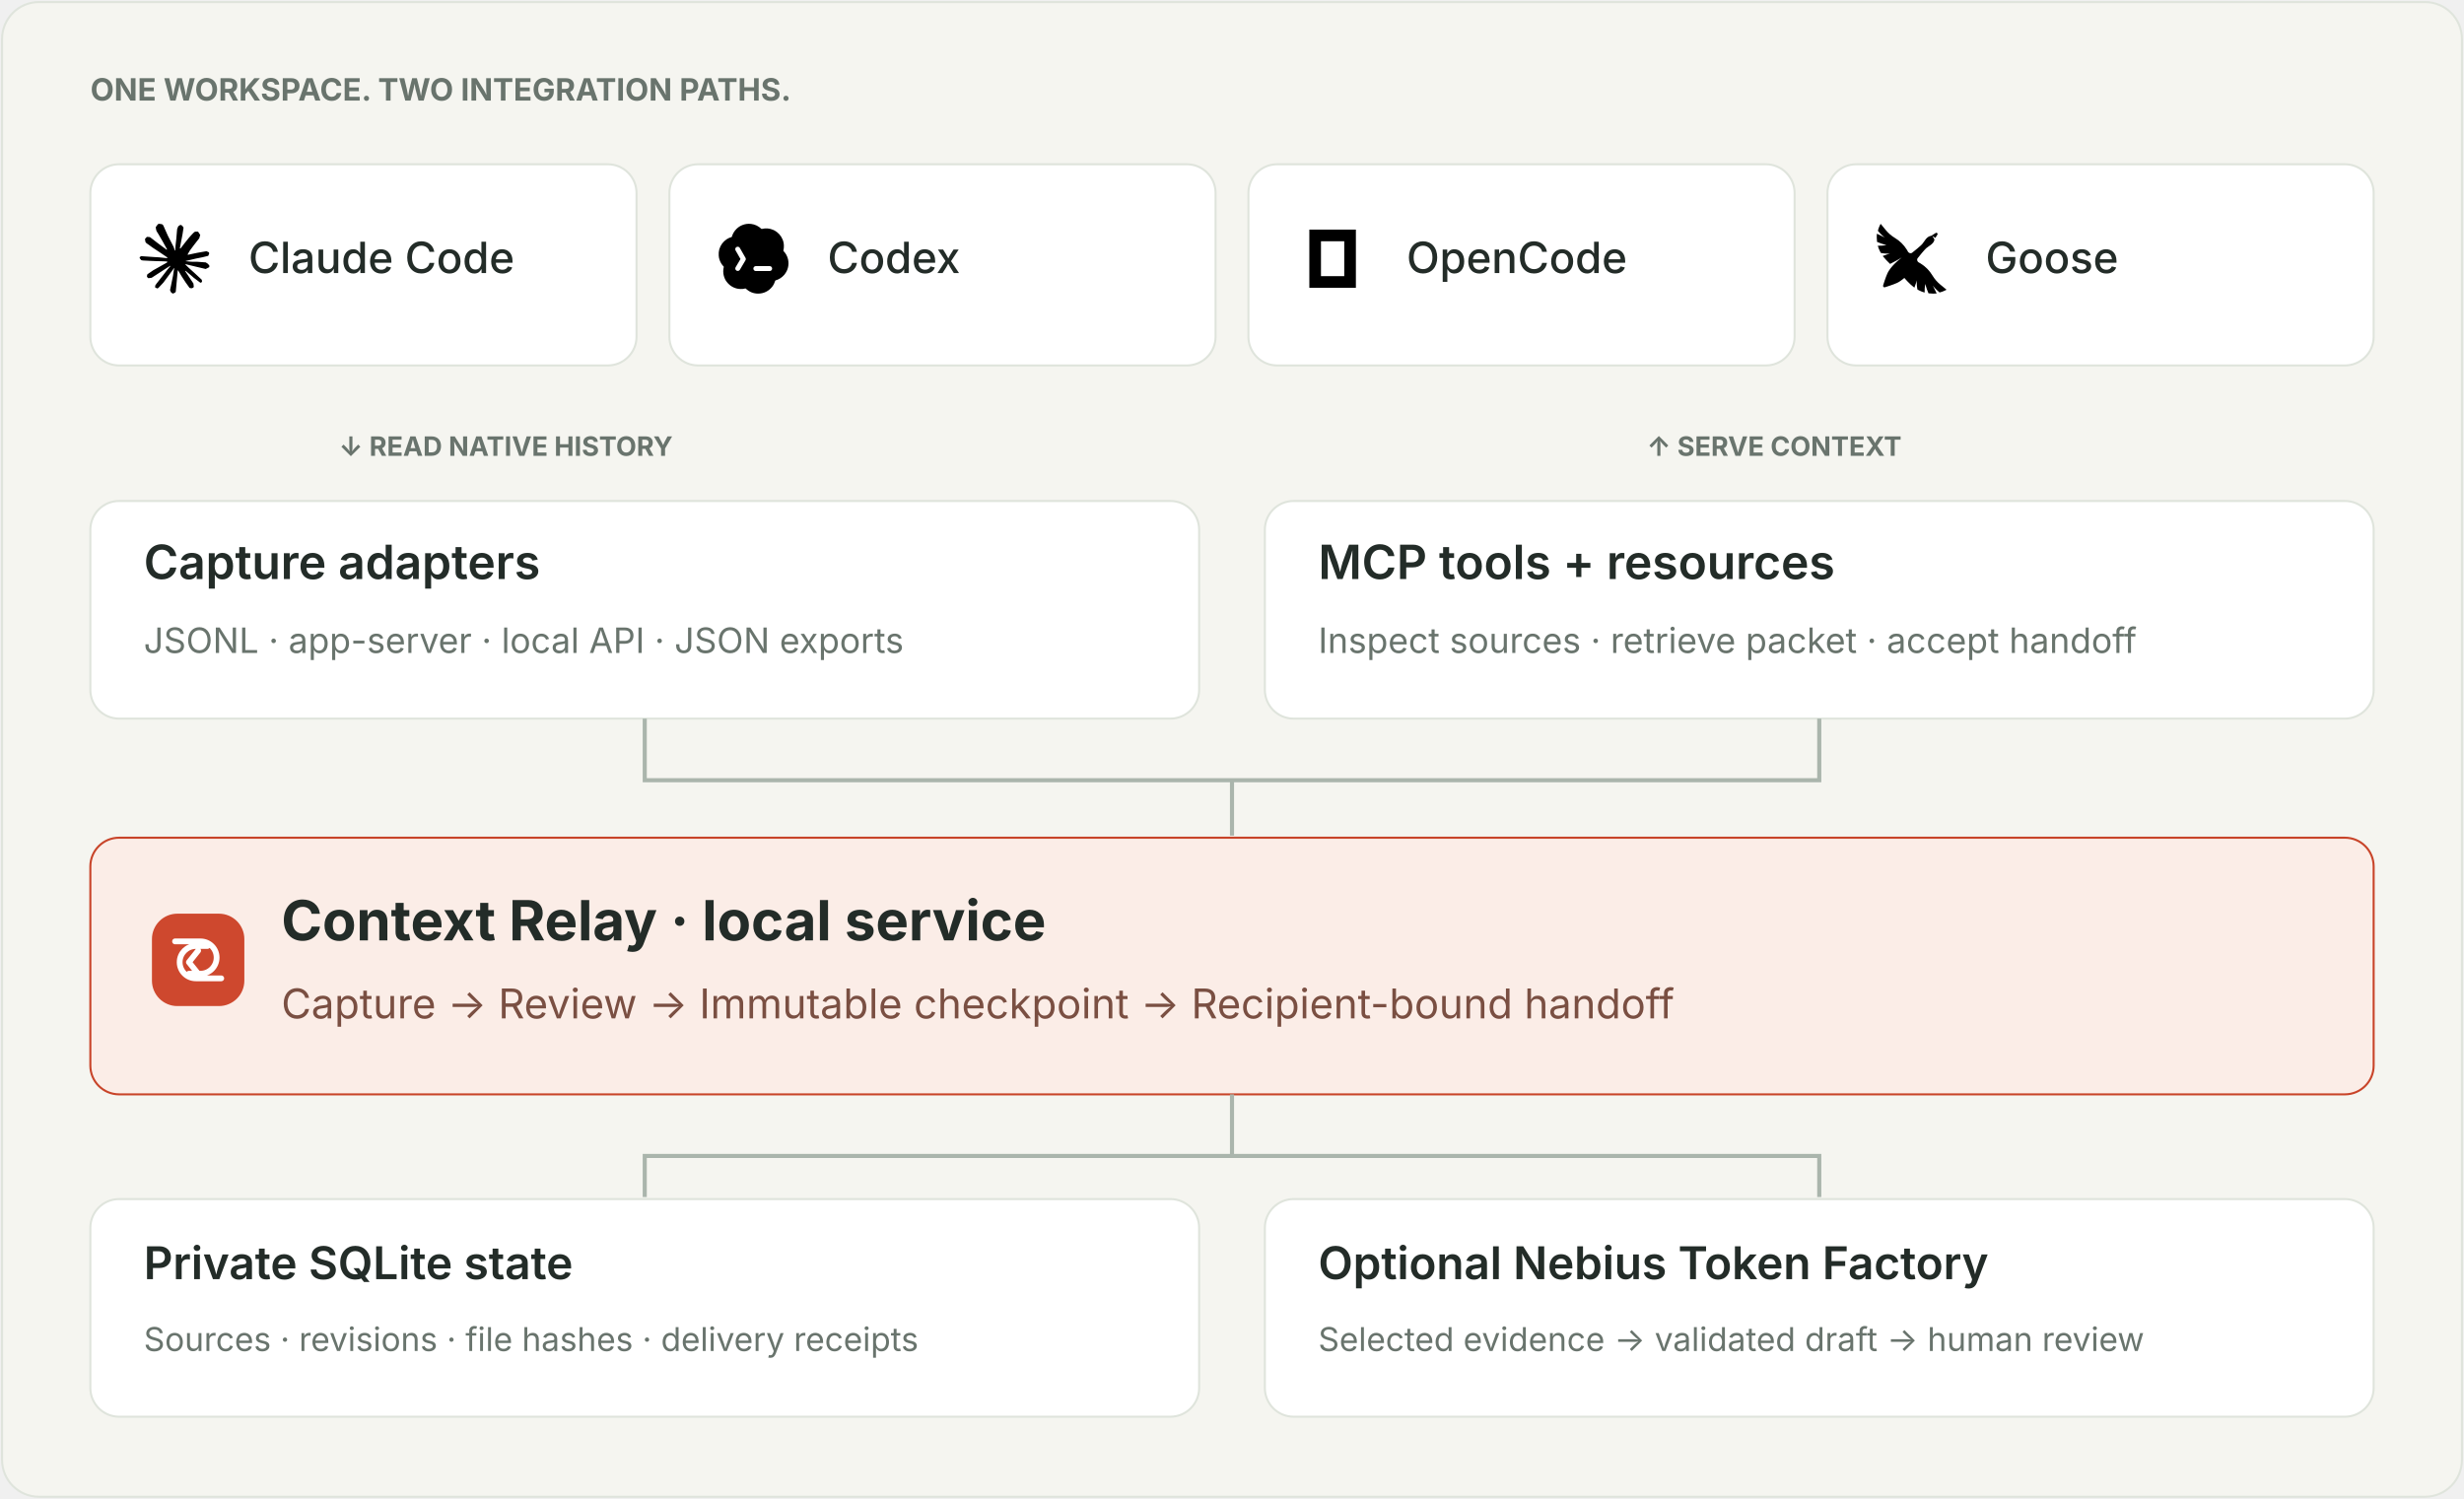
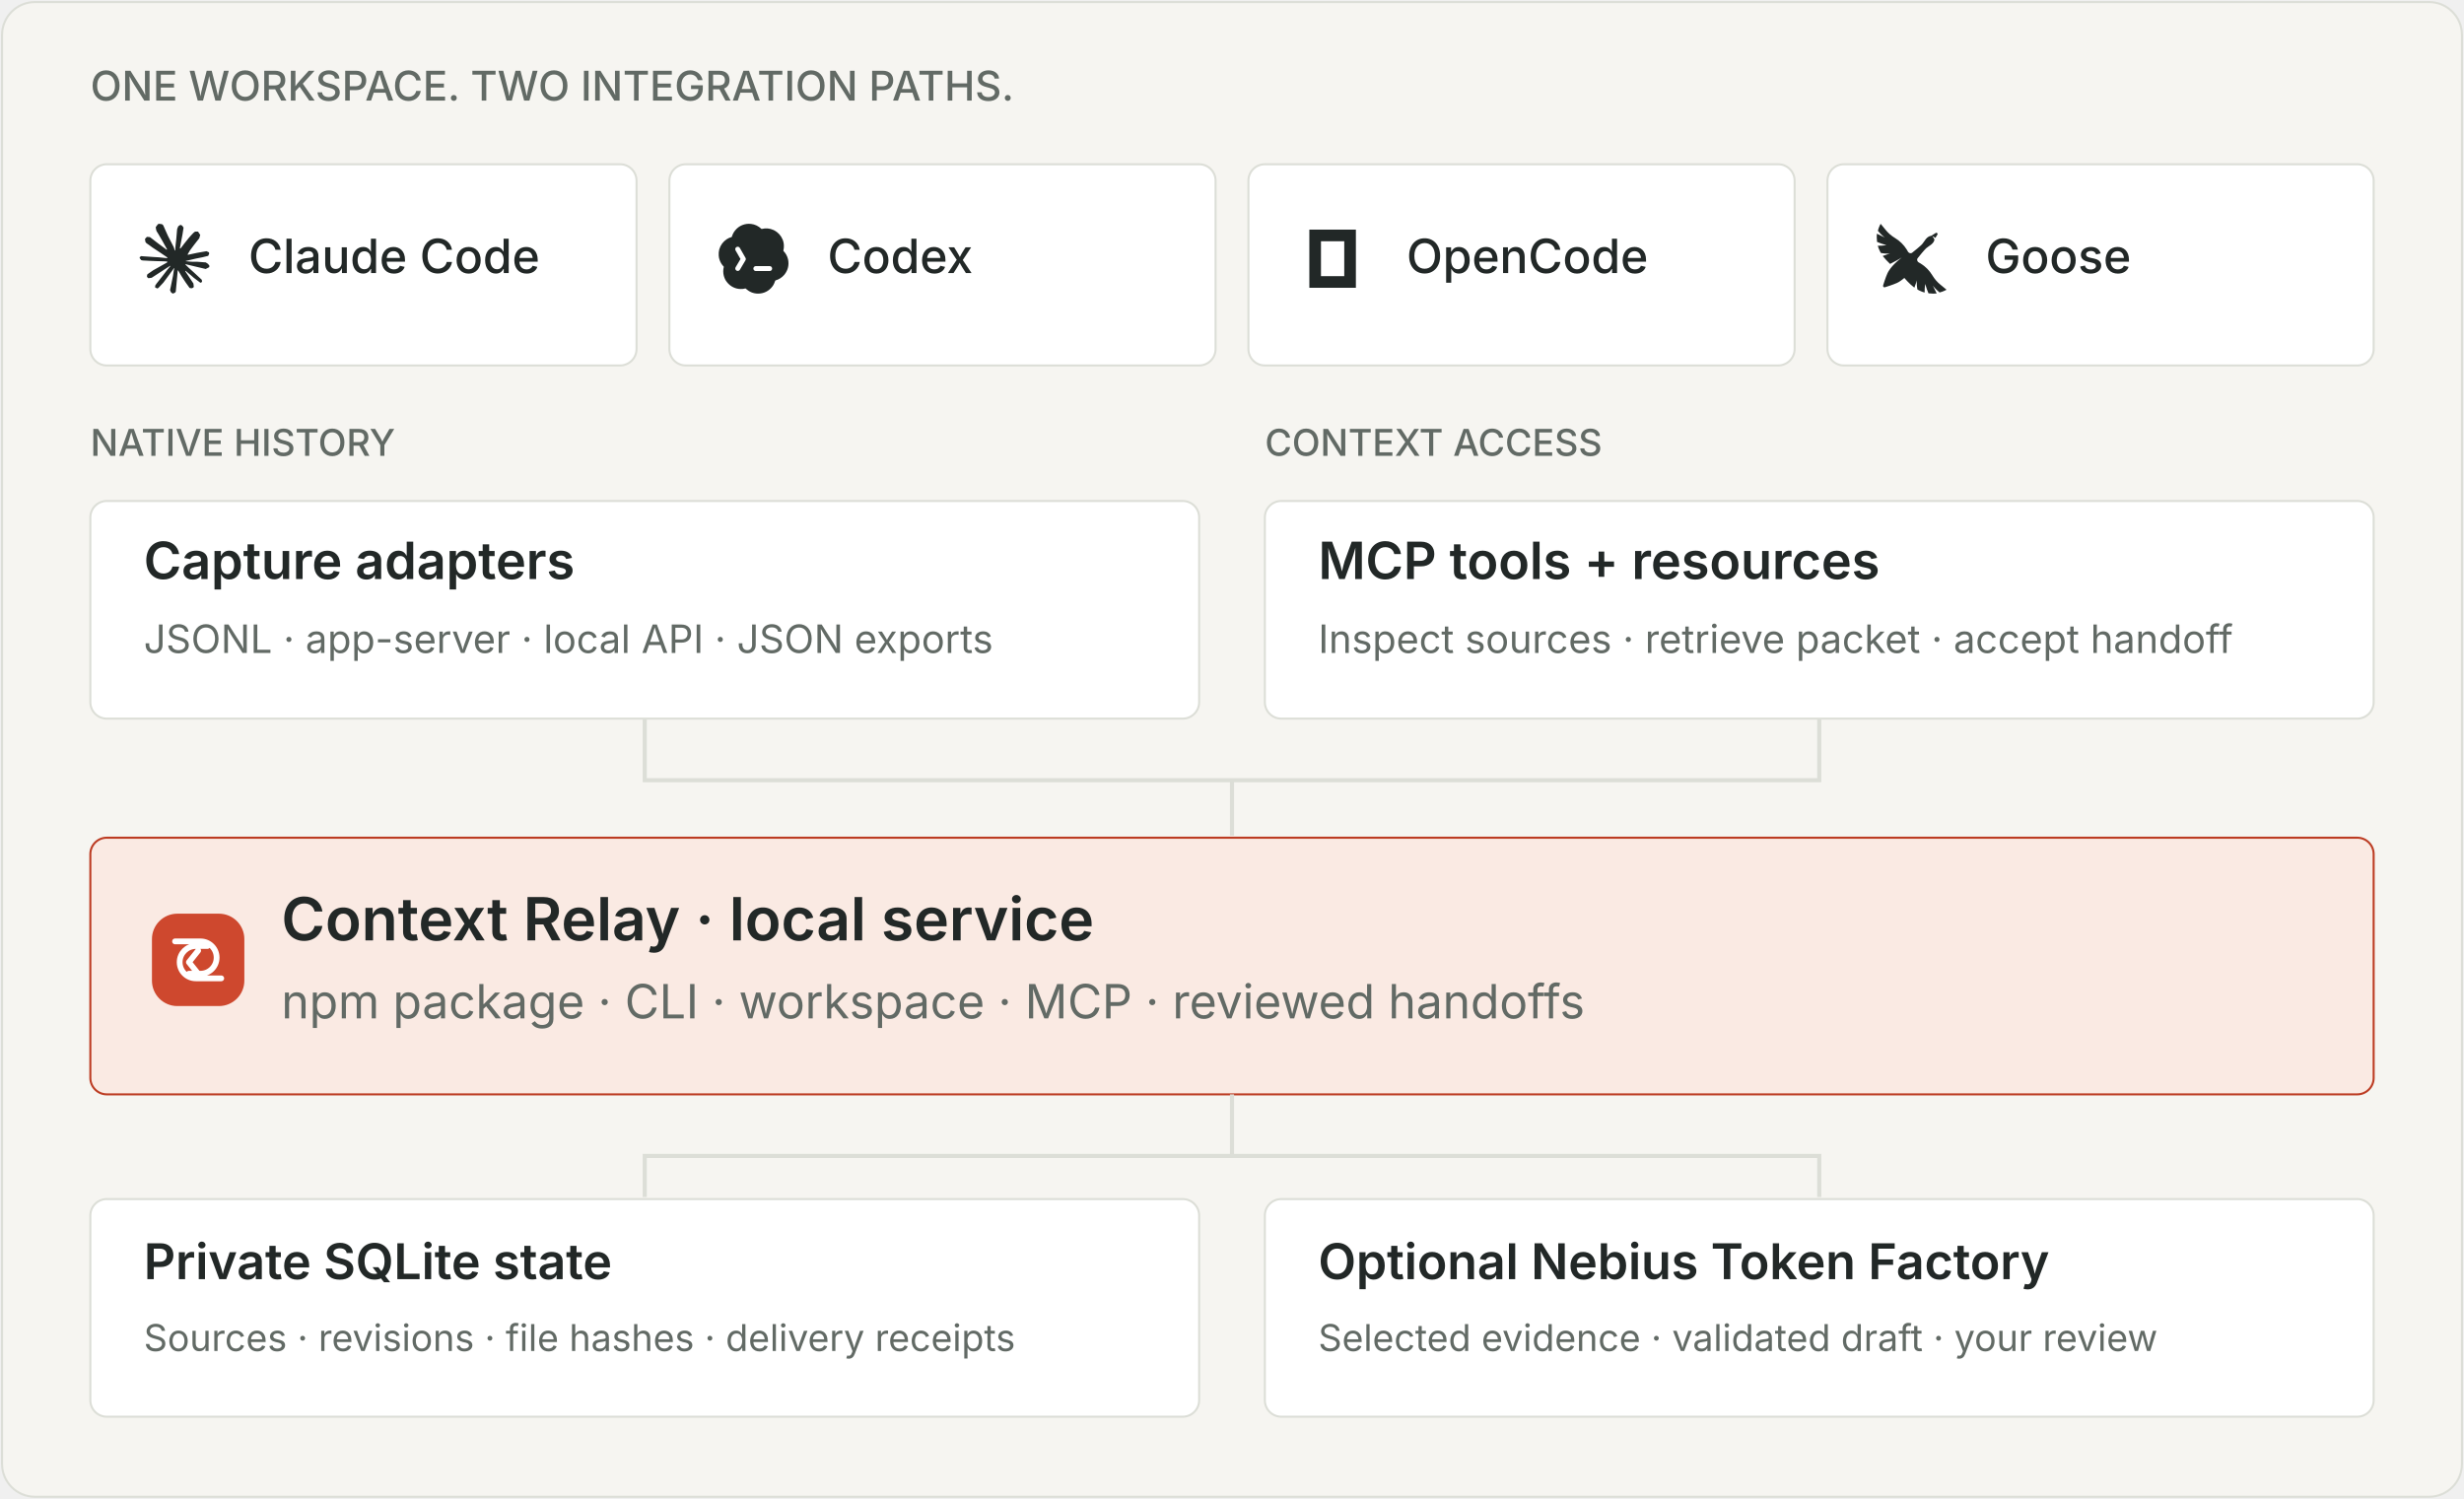
- <svg xmlns="http://www.w3.org/2000/svg" width="1200" height="730" viewBox="0 0 1200 730" role="img" aria-label="Architecture: harness capture adapters and MCP access meet in one local context service with SQLite and optional Nebius proposals.">
-   <rect x="1" y="1" width="1198" height="728" rx="18" fill="#f5f5f0" stroke="#dfe4dc" />
-   <text x="44" y="49" font-family="-apple-system, BlinkMacSystemFont, Segoe UI, sans-serif" font-size="15" fill="#69746d" font-weight="650">ONE WORKSPACE. TWO INTEGRATION PATHS.</text>
-   <rect x="44" y="80" width="266" height="98" rx="14" fill="#fff" stroke="#dfe4dc" />
-   <svg x="68" y="109" width="34" height="34" fill="currentColor" fill-rule="evenodd" style="flex:none;line-height:1" viewBox="0 0 24 24">
-     <path d="M4.709 15.955l4.72-2.647.08-.23-.08-.128H9.2l-.79-.048-2.698-.073-2.339-.097-2.266-.122-.571-.121L0 11.784l.055-.352.48-.321.686.06 1.52.103 2.278.158 1.652.097 2.449.255h.389l.055-.157-.134-.098-.103-.097-2.358-1.596-2.552-1.688-1.336-.972-.724-.491-.364-.462-.158-1.008.656-.722.881.06.225.061.893.686 1.908 1.476 2.491 1.833.365.304.145-.103.019-.073-.164-.274-1.355-2.446-1.446-2.49-.644-1.032-.17-.619a2.97 2.97 0 01-.104-.729L6.283.134 6.696 0l.996.134.42.364.62 1.414 1.002 2.229 1.555 3.03.456.898.243.832.091.255h.158V9.01l.128-1.706.237-2.095.23-2.695.08-.76.376-.91.747-.492.584.28.48.685-.067.444-.286 1.851-.559 2.903-.364 1.942h.212l.243-.242.985-1.306 1.652-2.064.73-.82.85-.904.547-.431h1.033l.76 1.129-.34 1.166-1.064 1.347-.881 1.142-1.264 1.7-.79 1.36.073.11.188-.02 2.856-.606 1.543-.28 1.841-.315.833.388.091.395-.328.807-1.969.486-2.309.462-3.439.813-.042.03.049.061 1.549.146.662.036h1.622l3.02.225.79.522.474.638-.079.485-1.215.62-1.64-.389-3.829-.91-1.312-.329h-.182v.11l1.093 1.068 2.006 1.81 2.509 2.33.127.578-.322.455-.34-.049-2.205-1.657-.851-.747-1.926-1.62h-.128v.17l.444.649 2.345 3.521.122 1.08-.17.353-.608.213-.668-.122-1.374-1.925-1.415-2.167-1.143-1.943-.14.08-.674 7.254-.316.37-.729.28-.607-.461-.322-.747.322-1.476.389-1.924.315-1.53.286-1.9.17-.632-.012-.042-.14.018-1.434 1.967-2.18 2.945-1.726 1.845-.414.164-.717-.37.067-.662.401-.589 2.388-3.036 1.44-1.882.93-1.086-.006-.158h-.055L4.132 18.56l-1.13.146-.487-.456.061-.746.231-.243 1.908-1.312-.006.006z" />
-   </svg>
-   <text x="121" y="133" font-family="-apple-system, BlinkMacSystemFont, Segoe UI, sans-serif" font-size="21" fill="#232c28" font-weight="550">Claude Code</text>
-   <rect x="326" y="80" width="266" height="98" rx="14" fill="#fff" stroke="#dfe4dc" />
-   <svg x="350" y="109" width="34" height="34" fill="currentColor" fill-rule="evenodd" style="flex:none;line-height:1" viewBox="0 0 24 24">
-     <path clip-rule="evenodd" d="M8.086.457a6.105 6.105 0 013.046-.415c1.333.153 2.521.72 3.564 1.7a.117.117 0 00.107.029c1.408-.346 2.762-.224 4.061.366l.063.03.154.076c1.357.703 2.33 1.77 2.918 3.198.278.679.418 1.388.421 2.126a5.655 5.655 0 01-.18 1.631.167.167 0 00.04.155 5.982 5.982 0 011.578 2.891c.385 1.901-.01 3.615-1.183 5.14l-.182.22a6.063 6.063 0 01-2.934 1.851.162.162 0 00-.108.102c-.255.736-.511 1.364-.987 1.992-1.199 1.582-2.962 2.462-4.948 2.451-1.583-.008-2.986-.587-4.21-1.736a.145.145 0 00-.14-.032c-.518.167-1.04.191-1.604.185a5.924 5.924 0 01-2.595-.622 6.058 6.058 0 01-2.146-1.781c-.203-.269-.404-.522-.551-.821a7.74 7.74 0 01-.495-1.283 6.11 6.11 0 01-.017-3.064.166.166 0 00.008-.074.115.115 0 00-.037-.064 5.958 5.958 0 01-1.38-2.202 5.196 5.196 0 01-.333-1.589 6.915 6.915 0 01.188-2.132c.45-1.484 1.309-2.648 2.577-3.493.282-.188.55-.334.802-.438.286-.12.573-.22.861-.304a.129.129 0 00.087-.087A6.016 6.016 0 015.635 2.31C6.315 1.464 7.132.846 8.086.457zm-.804 7.85a.848.848 0 00-1.473.842l1.694 2.965-1.688 2.848a.849.849 0 001.46.864l1.94-3.272a.849.849 0 00.007-.854l-1.94-3.393zm5.446 6.24a.849.849 0 000 1.695h4.848a.849.849 0 000-1.696h-4.848z" />
-   </svg>
-   <text x="403" y="133" font-family="-apple-system, BlinkMacSystemFont, Segoe UI, sans-serif" font-size="21" fill="#232c28" font-weight="550">Codex</text>
-   <rect x="608" y="80" width="266" height="98" rx="14" fill="#fff" stroke="#dfe4dc" />
-   <svg x="632" y="109" width="34" height="34" fill="currentColor" fill-rule="evenodd" style="flex:none;line-height:1" viewBox="0 0 24 24">
-     <path d="M16 6H8v12h8V6zm4 16H4V2h16v20z" />
-   </svg>
-   <text x="685" y="133" font-family="-apple-system, BlinkMacSystemFont, Segoe UI, sans-serif" font-size="21" fill="#232c28" font-weight="550">OpenCode</text>
-   <rect x="890" y="80" width="266" height="98" rx="14" fill="#fff" stroke="#dfe4dc" />
-   <svg x="914" y="109" width="34" height="34" fill="currentColor" fill-rule="evenodd" style="flex:none;line-height:1" viewBox="0 0 24 24">
-     <path d="M21.595 23.61c1.167-.254 2.405-.944 2.405-.944l-2.167-1.784a12.124 12.124 0 01-2.695-3.131 12.127 12.127 0 00-3.97-4.049l-.794-.462a1.115 1.115 0 01-.488-.815.844.844 0 01.154-.575c.413-.582 2.548-3.115 2.94-3.44.503-.416 1.065-.762 1.586-1.159.074-.056.148-.112.221-.17.003-.002.007-.004.009-.007.167-.131.325-.272.45-.438.453-.524.563-.988.59-1.193-.061-.197-.244-.639-.753-1.148.319.02.705.272 1.056.569.235-.376.481-.773.727-1.171.165-.266-.08-.465-.086-.471h-.001V3.22c-.007-.007-.206-.25-.471-.086-.567.35-1.134.702-1.639 1.021 0 0-.597-.012-1.305.599a2.464 2.464 0 00-.438.45l-.007.009c-.058.072-.114.147-.17.221-.397.521-.743 1.083-1.16 1.587-.323.391-2.857 2.526-3.44 2.94a.842.842 0 01-.574.153 1.115 1.115 0 01-.815-.488l-.462-.794a12.123 12.123 0 00-4.049-3.97 12.133 12.133 0 01-3.13-2.695L1.332 0S.643 1.238.39 2.405c.352.428 1.27 1.49 2.34 2.302C1.58 4.167.73 3.75.06 3.4c-.103.765-.063 1.92.043 2.816.726.317 1.961.806 3.219 1.066-1.006.236-2.11.278-2.961.262.15.554.358 1.119.64 1.688.119.263.25.52.39.77.452.125 2.222.383 3.164.171l-2.51.897a27.776 27.776 0 002.544 2.726c2.031-1.092 2.494-1.241 4.018-2.238-2.467 2.008-3.108 2.828-3.8 3.67l-.483.678c-.25.351-.469.725-.65 1.117-.61 1.31-1.47 4.1-1.47 4.1-.154.486.202.842.674.674 0 0 2.79-.861 4.1-1.47.392-.182.766-.4 1.118-.65l.677-.483c.227-.187.453-.37.701-.586 0 0 1.705 2.02 3.458 3.349l.896-2.511c-.211.942.046 2.712.17 3.163.252.142.509.272.772.392.569.28 1.134.49 1.688.64-.016-.853.026-1.956.261-2.962.26 1.258.75 2.493 1.067 3.219.895.106 2.051.146 2.816.043a73.87 73.87 0 01-1.308-2.67c.811 1.07 1.874 1.988 2.302 2.34h-.001z" />
-   </svg>
-   <text x="967" y="133" font-family="-apple-system, BlinkMacSystemFont, Segoe UI, sans-serif" font-size="21" fill="#232c28" font-weight="550">Goose</text>
-   <text x="165" y="222" font-family="-apple-system, BlinkMacSystemFont, Segoe UI, sans-serif" font-size="13" fill="#69746d" font-weight="650">↓ READ NATIVE HISTORY</text>
-   <text x="802" y="222" font-family="-apple-system, BlinkMacSystemFont, Segoe UI, sans-serif" font-size="13" fill="#69746d" font-weight="650">↑ SERVE CONTEXT</text>
-   <rect x="44" y="244" width="540" height="106" rx="14" fill="#fff" stroke="#dfe4dc" />
-   <rect x="616" y="244" width="540" height="106" rx="14" fill="#fff" stroke="#dfe4dc" />
-   <text x="70" y="282" font-family="-apple-system, BlinkMacSystemFont, Segoe UI, sans-serif" font-size="23" fill="#232c28" font-weight="600">Capture adapters</text>
-   <text x="70" y="318" font-family="-apple-system, BlinkMacSystemFont, Segoe UI, sans-serif" font-size="17" fill="#69746d" font-weight="400">JSONL · app-server · local API · JSON exports</text>
-   <text x="642" y="282" font-family="-apple-system, BlinkMacSystemFont, Segoe UI, sans-serif" font-size="23" fill="#232c28" font-weight="600">MCP tools + resources</text>
-   <text x="642" y="318" font-family="-apple-system, BlinkMacSystemFont, Segoe UI, sans-serif" font-size="17" fill="#69746d" font-weight="400">Inspect sources · retrieve packet · accept handoff</text>
-   <path d="M314 350v30h572v-30M600 380v27" fill="none" stroke="#aab5ac" stroke-width="2" />
-   <rect x="44" y="408" width="1112" height="125" rx="14" fill="#fbede7" stroke="#c84429" />
-   <svg x="74" y="445" width="45" height="45" viewBox="0 0 40 40">
-     <rect width="40" height="40" rx="11" fill="#ce482e" />
-     <path d="M10 12h11a7 7 0 0 1 0 14h-5m4-10-4 5 4 5M30 28H19a7 7 0 0 1 0-14h5" fill="none" stroke="#fff" stroke-width="2.5" stroke-linecap="round" stroke-linejoin="round" />
-   </svg>
-   <text x="137" y="458" font-family="-apple-system, BlinkMacSystemFont, Segoe UI, sans-serif" font-size="27" fill="#232c28" font-weight="650">Context Relay · local service</text>
-   <text x="137" y="496" font-family="-apple-system, BlinkMacSystemFont, Segoe UI, sans-serif" font-size="20" fill="#7a4f42" font-weight="400">Capture → Review → Immutable checkpoint → Recipient-bound handoff</text>
-   <path d="M600 533v30M314 583v-20h572v20" fill="none" stroke="#aab5ac" stroke-width="2" />
-   <rect x="44" y="584" width="540" height="106" rx="14" fill="#fff" stroke="#dfe4dc" />
-   <rect x="616" y="584" width="540" height="106" rx="14" fill="#fff" stroke="#dfe4dc" />
-   <text x="70" y="623" font-family="-apple-system, BlinkMacSystemFont, Segoe UI, sans-serif" font-size="22" fill="#232c28" font-weight="600">Private SQLite state</text>
-   <text x="70" y="658" font-family="-apple-system, BlinkMacSystemFont, Segoe UI, sans-serif" font-size="16" fill="#69746d" font-weight="400">Sources · revisions · file hashes · delivery receipts</text>
-   <text x="642" y="623" font-family="-apple-system, BlinkMacSystemFont, Segoe UI, sans-serif" font-size="22" fill="#232c28" font-weight="600">Optional Nebius Token Factory</text>
-   <text x="642" y="658" font-family="-apple-system, BlinkMacSystemFont, Segoe UI, sans-serif" font-size="16" fill="#69746d" font-weight="400">Selected evidence → validated draft → human review</text>
+ <svg xmlns="http://www.w3.org/2000/svg" width="1200" height="730" viewBox="0 0 1200 730" role="img" aria-labelledby="title description">
+   <rect x="1" y="1" width="1198" height="728" rx="16" fill="#f6f5f1" stroke="#dcded7" />
+   <text x="44" y="49" font-family="-apple-system, BlinkMacSystemFont, Segoe UI, sans-serif" font-size="20" font-weight="500" fill="#626a65">ONE WORKSPACE. TWO INTEGRATION PATHS.</text>
+   <rect x="44" y="80" width="266" height="98" rx="8" fill="#ffffff" stroke="#dcded7" />
+   <g color="#222827">
+     <svg x="68" y="109" width="34" height="34" fill="currentColor" fill-rule="evenodd" style="flex:none;line-height:1" viewBox="0 0 24 24">
+       <path d="M4.709 15.955l4.72-2.647.08-.23-.08-.128H9.2l-.79-.048-2.698-.073-2.339-.097-2.266-.122-.571-.121L0 11.784l.055-.352.48-.321.686.06 1.52.103 2.278.158 1.652.097 2.449.255h.389l.055-.157-.134-.098-.103-.097-2.358-1.596-2.552-1.688-1.336-.972-.724-.491-.364-.462-.158-1.008.656-.722.881.06.225.061.893.686 1.908 1.476 2.491 1.833.365.304.145-.103.019-.073-.164-.274-1.355-2.446-1.446-2.49-.644-1.032-.17-.619a2.97 2.97 0 01-.104-.729L6.283.134 6.696 0l.996.134.42.364.62 1.414 1.002 2.229 1.555 3.03.456.898.243.832.091.255h.158V9.01l.128-1.706.237-2.095.23-2.695.08-.76.376-.91.747-.492.584.28.48.685-.067.444-.286 1.851-.559 2.903-.364 1.942h.212l.243-.242.985-1.306 1.652-2.064.73-.82.85-.904.547-.431h1.033l.76 1.129-.34 1.166-1.064 1.347-.881 1.142-1.264 1.7-.79 1.36.073.11.188-.02 2.856-.606 1.543-.28 1.841-.315.833.388.091.395-.328.807-1.969.486-2.309.462-3.439.813-.042.03.049.061 1.549.146.662.036h1.622l3.02.225.79.522.474.638-.079.485-1.215.62-1.64-.389-3.829-.91-1.312-.329h-.182v.11l1.093 1.068 2.006 1.81 2.509 2.33.127.578-.322.455-.34-.049-2.205-1.657-.851-.747-1.926-1.62h-.128v.17l.444.649 2.345 3.521.122 1.08-.17.353-.608.213-.668-.122-1.374-1.925-1.415-2.167-1.143-1.943-.14.08-.674 7.254-.316.37-.729.28-.607-.461-.322-.747.322-1.476.389-1.924.315-1.53.286-1.9.17-.632-.012-.042-.14.018-1.434 1.967-2.18 2.945-1.726 1.845-.414.164-.717-.37.067-.662.401-.589 2.388-3.036 1.44-1.882.93-1.086-.006-.158h-.055L4.132 18.56l-1.13.146-.487-.456.061-.746.231-.243 1.908-1.312-.006.006z" />
+     </svg>
+   </g>
+   <text x="121" y="133" font-family="-apple-system, BlinkMacSystemFont, Segoe UI, sans-serif" font-size="23" font-weight="500" fill="#222827">Claude Code</text>
+   <rect x="326" y="80" width="266" height="98" rx="8" fill="#ffffff" stroke="#dcded7" />
+   <g color="#222827">
+     <svg x="350" y="109" width="34" height="34" fill="currentColor" fill-rule="evenodd" style="flex:none;line-height:1" viewBox="0 0 24 24">
+       <path clip-rule="evenodd" d="M8.086.457a6.105 6.105 0 013.046-.415c1.333.153 2.521.72 3.564 1.7a.117.117 0 00.107.029c1.408-.346 2.762-.224 4.061.366l.063.03.154.076c1.357.703 2.33 1.77 2.918 3.198.278.679.418 1.388.421 2.126a5.655 5.655 0 01-.18 1.631.167.167 0 00.04.155 5.982 5.982 0 011.578 2.891c.385 1.901-.01 3.615-1.183 5.14l-.182.22a6.063 6.063 0 01-2.934 1.851.162.162 0 00-.108.102c-.255.736-.511 1.364-.987 1.992-1.199 1.582-2.962 2.462-4.948 2.451-1.583-.008-2.986-.587-4.21-1.736a.145.145 0 00-.14-.032c-.518.167-1.04.191-1.604.185a5.924 5.924 0 01-2.595-.622 6.058 6.058 0 01-2.146-1.781c-.203-.269-.404-.522-.551-.821a7.74 7.74 0 01-.495-1.283 6.11 6.11 0 01-.017-3.064.166.166 0 00.008-.074.115.115 0 00-.037-.064 5.958 5.958 0 01-1.38-2.202 5.196 5.196 0 01-.333-1.589 6.915 6.915 0 01.188-2.132c.45-1.484 1.309-2.648 2.577-3.493.282-.188.55-.334.802-.438.286-.12.573-.22.861-.304a.129.129 0 00.087-.087A6.016 6.016 0 015.635 2.31C6.315 1.464 7.132.846 8.086.457zm-.804 7.85a.848.848 0 00-1.473.842l1.694 2.965-1.688 2.848a.849.849 0 001.46.864l1.94-3.272a.849.849 0 00.007-.854l-1.94-3.393zm5.446 6.24a.849.849 0 000 1.695h4.848a.849.849 0 000-1.696h-4.848z" />
+     </svg>
+   </g>
+   <text x="403" y="133" font-family="-apple-system, BlinkMacSystemFont, Segoe UI, sans-serif" font-size="23" font-weight="500" fill="#222827">Codex</text>
+   <rect x="608" y="80" width="266" height="98" rx="8" fill="#ffffff" stroke="#dcded7" />
+   <g color="#222827">
+     <svg x="632" y="109" width="34" height="34" fill="currentColor" fill-rule="evenodd" style="flex:none;line-height:1" viewBox="0 0 24 24">
+       <path d="M16 6H8v12h8V6zm4 16H4V2h16v20z" />
+     </svg>
+   </g>
+   <text x="685" y="133" font-family="-apple-system, BlinkMacSystemFont, Segoe UI, sans-serif" font-size="23" font-weight="500" fill="#222827">OpenCode</text>
+   <rect x="890" y="80" width="266" height="98" rx="8" fill="#ffffff" stroke="#dcded7" />
+   <g color="#222827">
+     <svg x="914" y="109" width="34" height="34" fill="currentColor" fill-rule="evenodd" style="flex:none;line-height:1" viewBox="0 0 24 24">
+       <path d="M21.595 23.61c1.167-.254 2.405-.944 2.405-.944l-2.167-1.784a12.124 12.124 0 01-2.695-3.131 12.127 12.127 0 00-3.97-4.049l-.794-.462a1.115 1.115 0 01-.488-.815.844.844 0 01.154-.575c.413-.582 2.548-3.115 2.94-3.44.503-.416 1.065-.762 1.586-1.159.074-.056.148-.112.221-.17.003-.002.007-.004.009-.007.167-.131.325-.272.45-.438.453-.524.563-.988.59-1.193-.061-.197-.244-.639-.753-1.148.319.02.705.272 1.056.569.235-.376.481-.773.727-1.171.165-.266-.08-.465-.086-.471h-.001V3.22c-.007-.007-.206-.25-.471-.086-.567.35-1.134.702-1.639 1.021 0 0-.597-.012-1.305.599a2.464 2.464 0 00-.438.45l-.007.009c-.058.072-.114.147-.17.221-.397.521-.743 1.083-1.16 1.587-.323.391-2.857 2.526-3.44 2.94a.842.842 0 01-.574.153 1.115 1.115 0 01-.815-.488l-.462-.794a12.123 12.123 0 00-4.049-3.97 12.133 12.133 0 01-3.13-2.695L1.332 0S.643 1.238.39 2.405c.352.428 1.27 1.49 2.34 2.302C1.58 4.167.73 3.75.06 3.4c-.103.765-.063 1.92.043 2.816.726.317 1.961.806 3.219 1.066-1.006.236-2.11.278-2.961.262.15.554.358 1.119.64 1.688.119.263.25.52.39.77.452.125 2.222.383 3.164.171l-2.51.897a27.776 27.776 0 002.544 2.726c2.031-1.092 2.494-1.241 4.018-2.238-2.467 2.008-3.108 2.828-3.8 3.67l-.483.678c-.25.351-.469.725-.65 1.117-.61 1.31-1.47 4.1-1.47 4.1-.154.486.202.842.674.674 0 0 2.79-.861 4.1-1.47.392-.182.766-.4 1.118-.65l.677-.483c.227-.187.453-.37.701-.586 0 0 1.705 2.02 3.458 3.349l.896-2.511c-.211.942.046 2.712.17 3.163.252.142.509.272.772.392.569.28 1.134.49 1.688.64-.016-.853.026-1.956.261-2.962.26 1.258.75 2.493 1.067 3.219.895.106 2.051.146 2.816.043a73.87 73.87 0 01-1.308-2.67c.811 1.07 1.874 1.988 2.302 2.34h-.001z" />
+     </svg>
+   </g>
+   <text x="967" y="133" font-family="-apple-system, BlinkMacSystemFont, Segoe UI, sans-serif" font-size="23" font-weight="500" fill="#222827">Goose</text>
+   <text x="44" y="222" font-family="-apple-system, BlinkMacSystemFont, Segoe UI, sans-serif" font-size="18" font-weight="500" fill="#626a65">NATIVE HISTORY</text>
+   <text x="616" y="222" font-family="-apple-system, BlinkMacSystemFont, Segoe UI, sans-serif" font-size="18" font-weight="500" fill="#626a65">CONTEXT ACCESS</text>
+   <rect x="44" y="244" width="540" height="106" rx="8" fill="#ffffff" stroke="#dcded7" />
+   <rect x="616" y="244" width="540" height="106" rx="8" fill="#ffffff" stroke="#dcded7" />
+   <text x="70" y="282" font-family="-apple-system, BlinkMacSystemFont, Segoe UI, sans-serif" font-size="25" font-weight="600" fill="#222827">Capture adapters</text>
+   <text x="70" y="318" font-family="-apple-system, BlinkMacSystemFont, Segoe UI, sans-serif" font-size="19" font-weight="400" fill="#626a65">JSONL · app-server · local API · JSON exports</text>
+   <text x="642" y="282" font-family="-apple-system, BlinkMacSystemFont, Segoe UI, sans-serif" font-size="25" font-weight="600" fill="#222827">MCP tools + resources</text>
+   <text x="642" y="318" font-family="-apple-system, BlinkMacSystemFont, Segoe UI, sans-serif" font-size="19" font-weight="400" fill="#626a65">Inspect sources · retrieve packet · accept handoff</text>
+   <path d="M314 350v30h572v-30M600 380v27" fill="none" stroke="#dcded7" stroke-width="2" />
+   <rect x="44" y="408" width="1112" height="125" rx="8" fill="#faeae3" stroke="#bc3c23" />
+   <g color="#222827">
+     <svg x="74" y="445" width="45" height="45" viewBox="0 0 40 40">
+       <rect width="40" height="40" rx="11" fill="#ce482e" />
+       <path d="M10 12h11a7 7 0 0 1 0 14h-5m4-10-4 5 4 5M30 28H19a7 7 0 0 1 0-14h5" fill="none" stroke="#fff" stroke-width="2.5" stroke-linecap="round" stroke-linejoin="round" />
+     </svg>
+   </g>
+   <text x="137" y="458" font-family="-apple-system, BlinkMacSystemFont, Segoe UI, sans-serif" font-size="29" font-weight="600" fill="#222827">Context Relay · local service</text>
+   <text x="137" y="496" font-family="-apple-system, BlinkMacSystemFont, Segoe UI, sans-serif" font-size="23" font-weight="400" fill="#626a65">npm package · CLI · workspace · MCP · reviewed handoffs</text>
+   <path d="M600 533v30M314 583v-20h572v20" fill="none" stroke="#dcded7" stroke-width="2" />
+   <rect x="44" y="584" width="540" height="106" rx="8" fill="#ffffff" stroke="#dcded7" />
+   <rect x="616" y="584" width="540" height="106" rx="8" fill="#ffffff" stroke="#dcded7" />
+   <text x="70" y="623" font-family="-apple-system, BlinkMacSystemFont, Segoe UI, sans-serif" font-size="24" font-weight="600" fill="#222827">Private SQLite state</text>
+   <text x="70" y="658" font-family="-apple-system, BlinkMacSystemFont, Segoe UI, sans-serif" font-size="18" font-weight="400" fill="#626a65">Sources · revisions · file hashes · delivery receipts</text>
+   <text x="642" y="623" font-family="-apple-system, BlinkMacSystemFont, Segoe UI, sans-serif" font-size="24" font-weight="600" fill="#222827">Optional Nebius Token Factory</text>
+   <text x="642" y="658" font-family="-apple-system, BlinkMacSystemFont, Segoe UI, sans-serif" font-size="18" font-weight="400" fill="#626a65">Selected evidence · validated draft · your review</text>
</svg>
